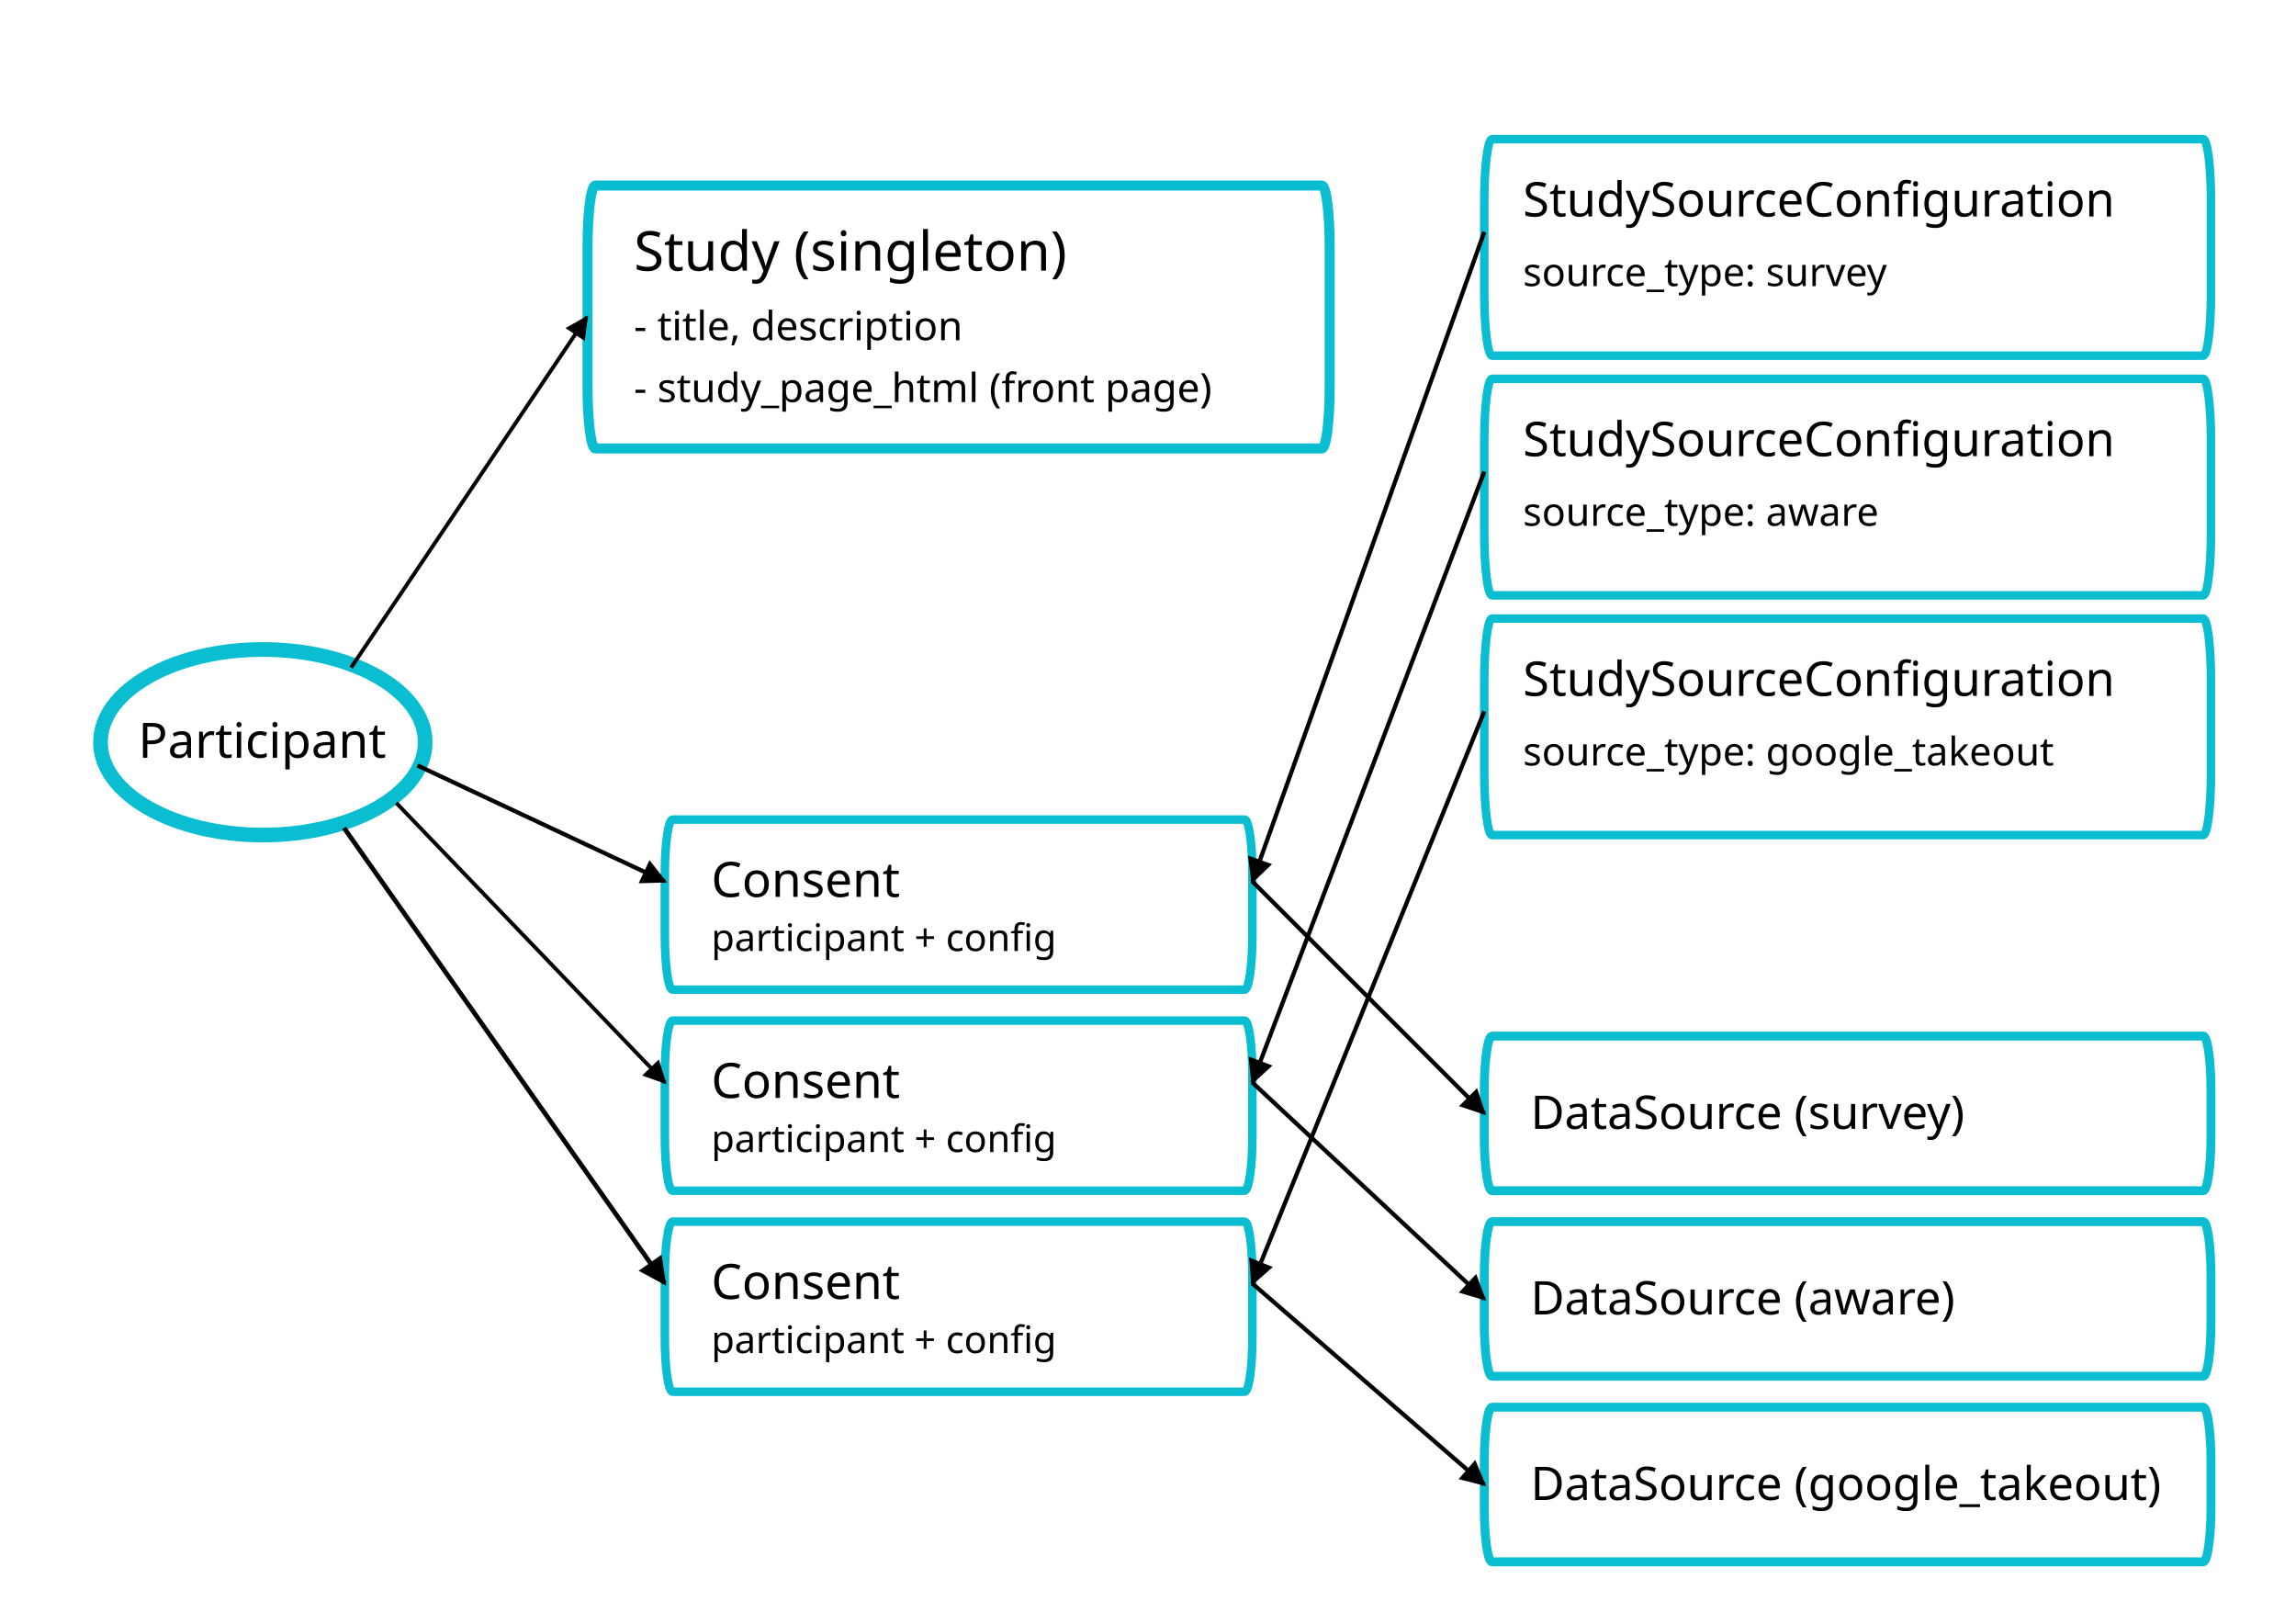
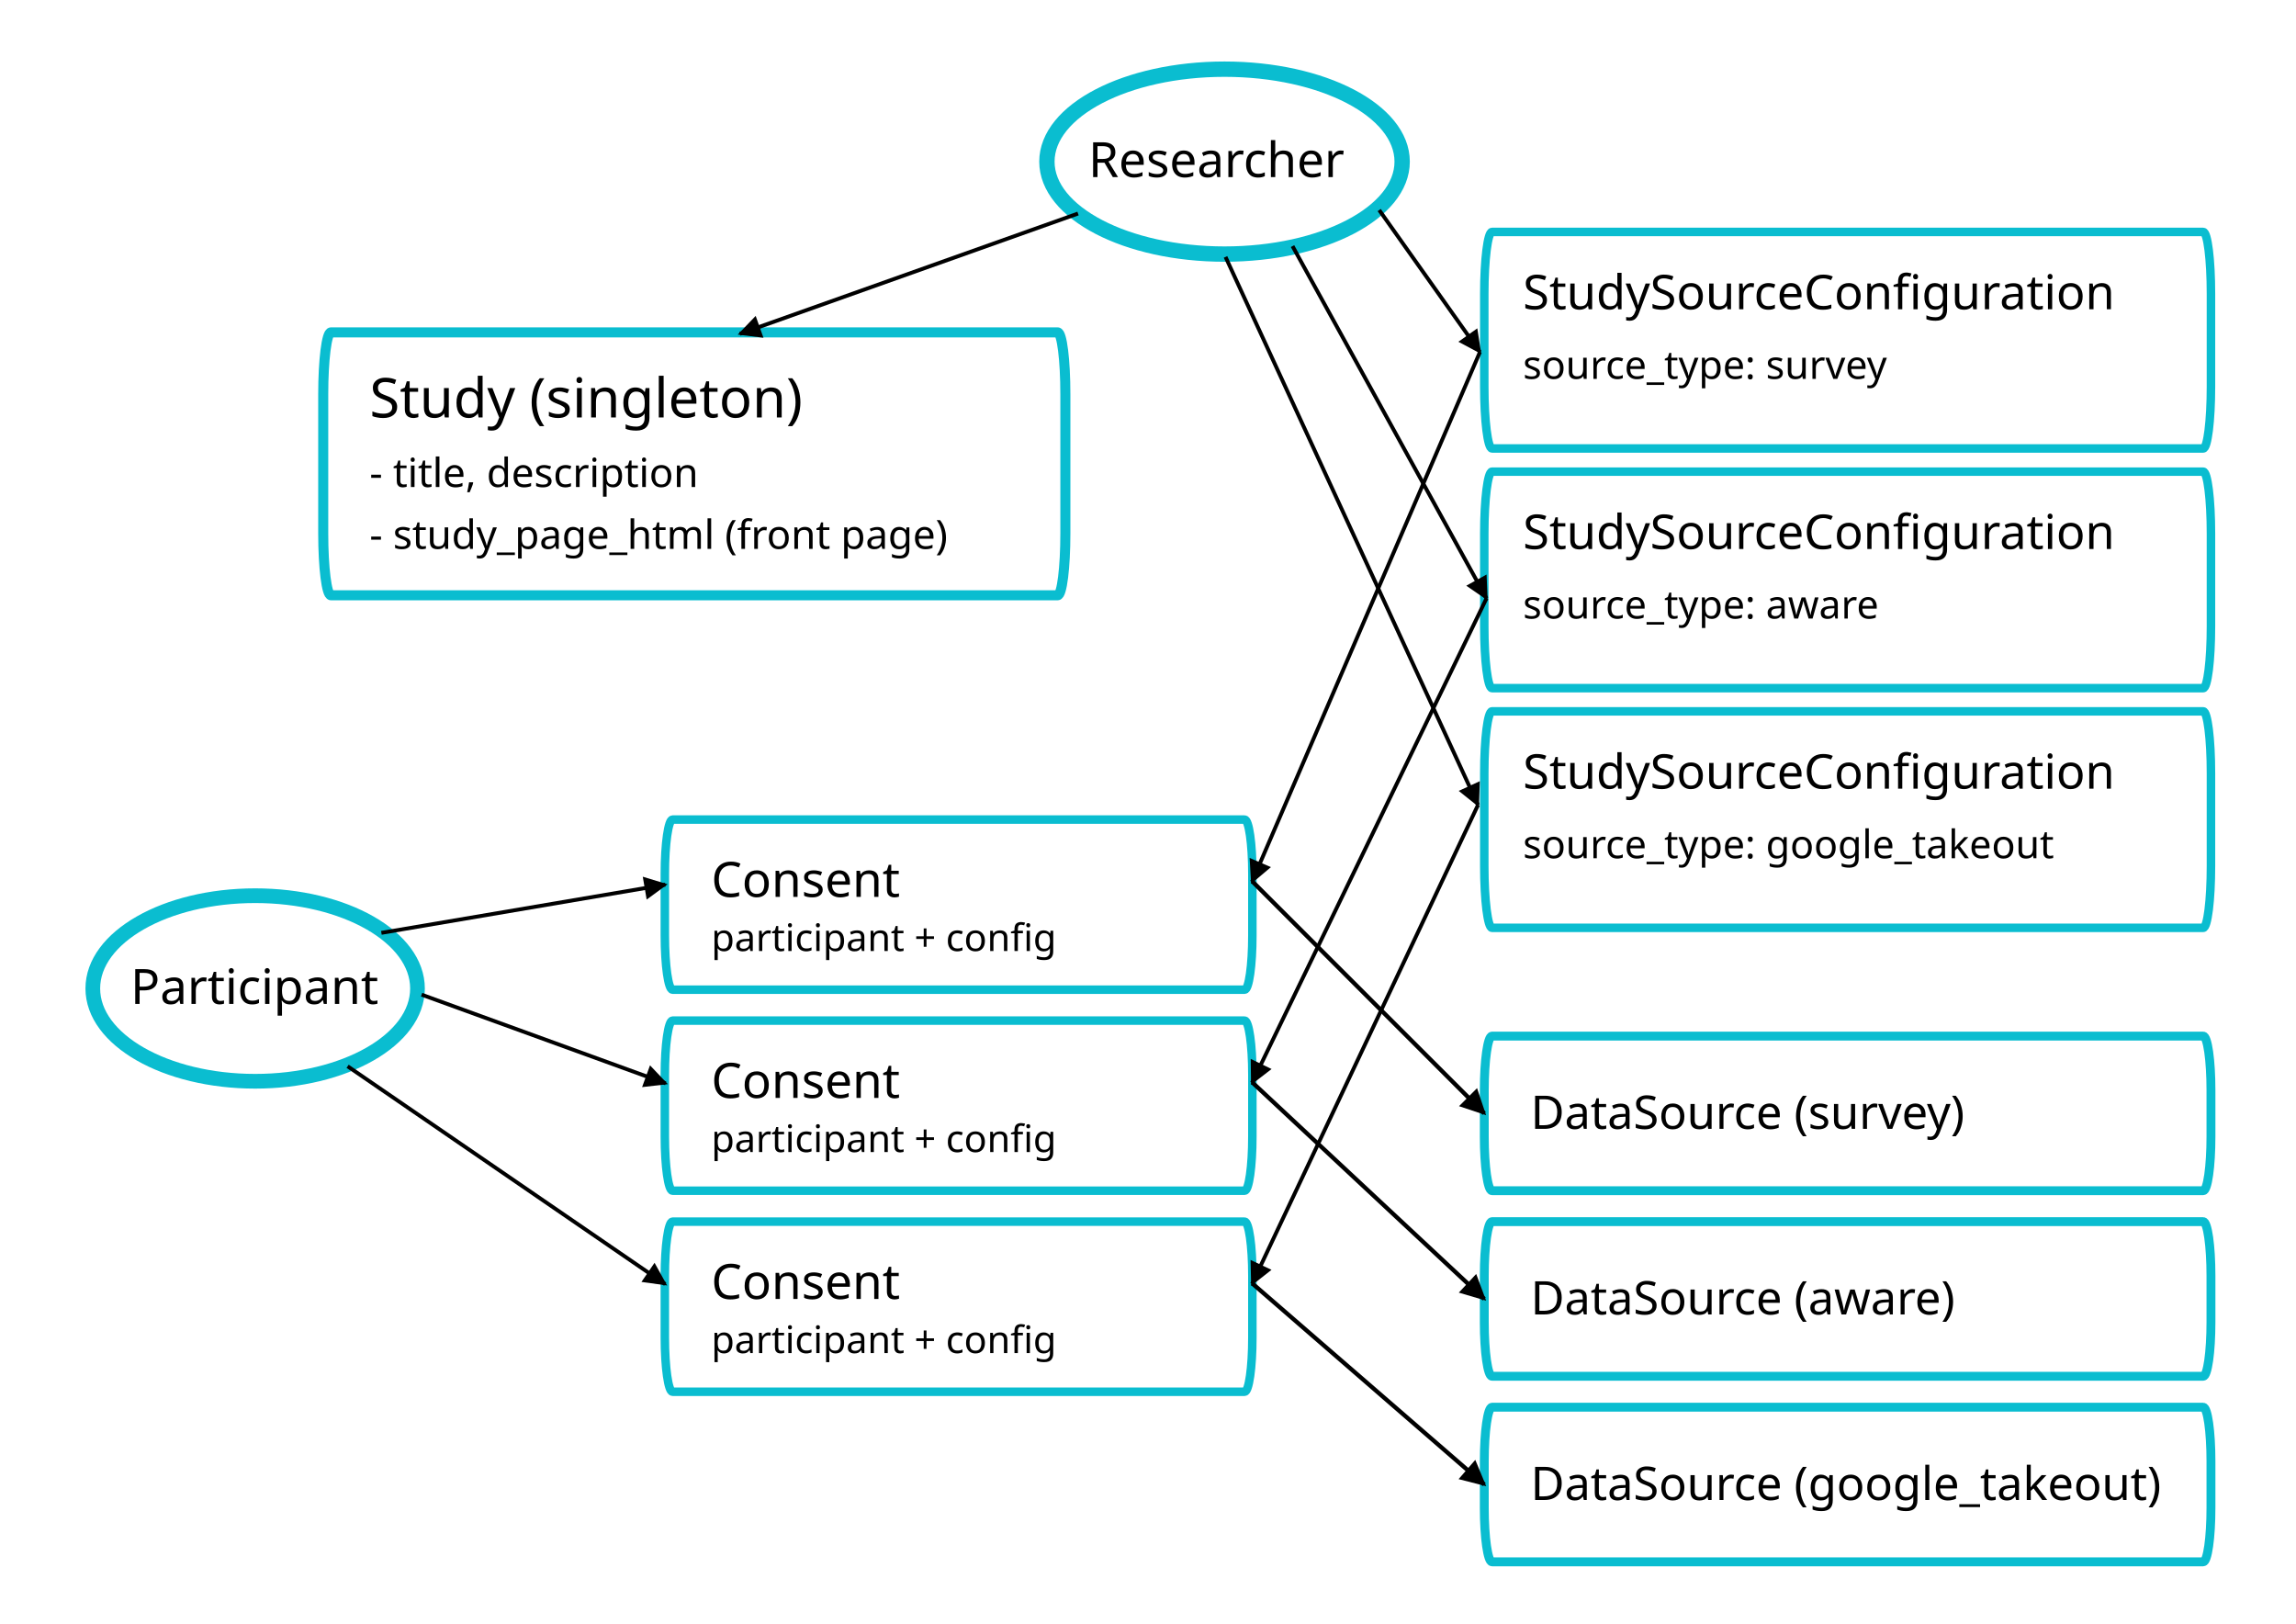
<svg xmlns="http://www.w3.org/2000/svg" width="297mm" height="210mm" viewBox="0 0 297 210" version="1.1" id="svg31240">
  <defs id="defs31148">
+     <marker style="overflow:visible;" id="marker3121" refX="0.0" refY="0.0" orient="auto">
+       <path transform="scale(0.8) rotate(180) translate(12.5,0)" style="fill-rule:evenodd;fill:context-stroke;stroke:context-stroke;stroke-width:1.0pt;" d="M 0.0,0.0 L 5.0,-5.0 L -12.5,0.0 L 5.0,5.0 L 0.0,0.0 z " id="path3119" />
+     </marker>
+     <marker style="overflow:visible;" id="Arrow1Lend" refX="0.0" refY="0.0" orient="auto">
+       <path transform="scale(0.8) rotate(180) translate(12.5,0)" style="fill-rule:evenodd;fill:context-stroke;stroke:context-stroke;stroke-width:1.0pt;" d="M 0.0,0.0 L 5.0,-5.0 L -12.5,0.0 L 5.0,5.0 L 0.0,0.0 z " id="path2852" />
+     </marker>
    <marker id="arrow-end" viewBox="0 0 10 10" refX="9" refY="5" markerWidth="6" markerHeight="6" orient="auto-start-reverse">
      <path d="M 0 0 L 10 5 L 0 10 z" fill="#000000" id="path31145" />
    </marker>
  </defs>
-   <ellipse cx="34" cy="96" rx="21" ry="12" fill="none" stroke="#0abdd0" stroke-width="1.9" id="ellipse31154" />
-   <text x="17.883" y="98" font-family="sans-serif" font-size="6.3px" fill="#000000" id="text31156">Participant</text>
-   <rect x="76" y="24" width="96" height="34" rx="1" ry="8" fill="none" stroke="#0abdd0" stroke-width="1.3" id="rect31158" />
-   <text x="82" y="35" font-family="sans-serif" font-size="7.1" fill="#000000" id="text31160">Study (singleton)</text>
-   <text x="82" y="44" font-family="sans-serif" font-size="5.2" fill="#000000" id="text31162">- title, description</text>
-   <text x="82" y="52" font-family="sans-serif" font-size="5.2" fill="#000000" id="text31164">- study_page_html (front page)</text>
-   <rect x="192" y="18" width="94" height="28" rx="1" ry="8" fill="none" stroke="#0abdd0" stroke-width="1.1" id="rect31166" />
-   <text x="197" y="28" font-family="sans-serif" font-size="6.2" fill="#000000" id="text31168">StudySourceConfiguration</text>
-   <text x="197" y="37" font-family="sans-serif" font-size="5.1" fill="#000000" id="text31170">source_type: survey</text>
-   <rect x="192" y="49" width="94" height="28" rx="1" ry="8" fill="none" stroke="#0abdd0" stroke-width="1.1" id="rect31172" />
-   <text x="197" y="59" font-family="sans-serif" font-size="6.2" fill="#000000" id="text31174">StudySourceConfiguration</text>
-   <text x="197" y="68" font-family="sans-serif" font-size="5.1" fill="#000000" id="text31176">source_type: aware</text>
-   <rect x="192" y="80" width="94" height="28" rx="1" ry="8" fill="none" stroke="#0abdd0" stroke-width="1.1" id="rect31178" />
-   <text x="197" y="90" font-family="sans-serif" font-size="6.2" fill="#000000" id="text31180">StudySourceConfiguration</text>
-   <text x="197" y="99" font-family="sans-serif" font-size="5.1" fill="#000000" id="text31182">source_type: google_takeout</text>
+   <ellipse cx="33.005" cy="127.844" rx="21" ry="12" fill="none" stroke="#0abdd0" stroke-width="1.9" id="ellipse31154" />
+   <text x="16.888" y="129.844" font-family="sans-serif" font-size="6.3px" fill="#000000" id="text31156">Participant</text>
+   <ellipse cx="158.4" cy="20.904" rx="22.977" ry="11.958" fill="none" stroke="#0abdd0" stroke-width="1.984" id="ellipse31154-3" />
+   <text x="140.794" y="22.904" font-family="sans-serif" font-size="6.3px" fill="#000000" id="text31156-6">
+     <tspan id="tspan1092" x="140.794" y="22.904">Researcher</tspan>
+   </text>
+   <rect x="41.811" y="42.989" width="96" height="34" rx="1" ry="8" fill="none" stroke="#0abdd0" stroke-width="1.3" id="rect31158" />
+   <text x="47.811" y="53.989" font-family="sans-serif" font-size="7.1px" fill="#000000" id="text31160">Study (singleton)</text>
+   <text x="47.811" y="62.989" font-family="sans-serif" font-size="5.2px" fill="#000000" id="text31162">- title, description</text>
+   <text x="47.811" y="70.989" font-family="sans-serif" font-size="5.2px" fill="#000000" id="text31164">- study_page_html (front page)</text>
+   <rect x="192" y="30" width="94" height="28" rx="1" ry="8" fill="none" stroke="#0abdd0" stroke-width="1.1" id="rect31166" />
+   <text x="197" y="40" font-family="sans-serif" font-size="6.2px" fill="#000000" id="text31168">StudySourceConfiguration</text>
+   <text x="197" y="49" font-family="sans-serif" font-size="5.1px" fill="#000000" id="text31170">source_type: survey</text>
+   <rect x="192" y="61" width="94" height="28" rx="1" ry="8" fill="none" stroke="#0abdd0" stroke-width="1.1" id="rect31172" />
+   <text x="197" y="71" font-family="sans-serif" font-size="6.2px" fill="#000000" id="text31174">StudySourceConfiguration</text>
+   <text x="197" y="80" font-family="sans-serif" font-size="5.1px" fill="#000000" id="text31176">source_type: aware</text>
+   <rect x="192" y="92" width="94" height="28" rx="1" ry="8" fill="none" stroke="#0abdd0" stroke-width="1.1" id="rect31178" />
+   <text x="197" y="102" font-family="sans-serif" font-size="6.2px" fill="#000000" id="text31180">StudySourceConfiguration</text>
+   <text x="197" y="111" font-family="sans-serif" font-size="5.1px" fill="#000000" id="text31182">source_type: google_takeout</text>
  <rect x="86" y="106" width="76" height="22" rx="1" ry="7" fill="none" stroke="#0abdd0" stroke-width="1.1" id="rect31184" />
  <text x="92" y="116" font-family="sans-serif" font-size="6.3" fill="#000000" id="text31186">Consent</text>
  <text x="92" y="123" font-family="sans-serif" font-size="4.9" fill="#000000" id="text31188">participant + config</text>
  <rect x="86" y="132" width="76" height="22" rx="1" ry="7" fill="none" stroke="#0abdd0" stroke-width="1.1" id="rect31190" />
  <text x="92" y="142" font-family="sans-serif" font-size="6.3" fill="#000000" id="text31192">Consent</text>
  <text x="92" y="149" font-family="sans-serif" font-size="4.9" fill="#000000" id="text31194">participant + config</text>
  <rect x="86" y="158" width="76" height="22" rx="1" ry="7" fill="none" stroke="#0abdd0" stroke-width="1.1" id="rect31196" />
  <text x="92" y="168" font-family="sans-serif" font-size="6.3" fill="#000000" id="text31198">Consent</text>
  <text x="92" y="175" font-family="sans-serif" font-size="4.9" fill="#000000" id="text31200">participant + config</text>
  <rect x="192" y="134" width="94" height="20" rx="1" ry="7" fill="none" stroke="#0abdd0" stroke-width="1.15" id="rect31202" />
  <text x="198" y="146" font-family="sans-serif" font-size="6.0" fill="#000000" id="text31204">DataSource (survey)</text>
  <rect x="192" y="158" width="94" height="20" rx="1" ry="7" fill="none" stroke="#0abdd0" stroke-width="1.15" id="rect31206" />
  <text x="198" y="170" font-family="sans-serif" font-size="6.0" fill="#000000" id="text31208">DataSource (aware)</text>
  <rect x="192" y="182" width="94" height="20" rx="1" ry="7" fill="none" stroke="#0abdd0" stroke-width="1.15" id="rect31210" />
  <text x="198" y="194" font-family="sans-serif" font-size="6.0" fill="#000000" id="text31212">DataSource (google_takeout)</text>
-   <path d="M 45.423,86.331 75.903,41.03" fill="none" stroke="#000000" stroke-width="0.624" marker-end="url(#arrow-end)" id="path31214" style="stroke-width:0.5;stroke-miterlimit:4;stroke-dasharray:none" />
-   <path d="M 54 99 L 86 114" fill="none" stroke="#000000" stroke-width="0.55" marker-end="url(#arrow-end)" id="path31222" />
-   <path d="m 51.257,103.842 34.76,36.168" fill="none" stroke="#000000" stroke-width="0.552" marker-end="url(#arrow-end)" id="path31224" style="stroke-width:0.5;stroke-miterlimit:4;stroke-dasharray:none" />
-   <path d="M 44.504,107.079 85.973,165.982" fill="none" stroke="#000000" stroke-width="0.605" marker-end="url(#arrow-end)" id="path31226" />
-   <path d="M 192 30 L 162 114" fill="none" stroke="#000000" stroke-width="0.55" marker-end="url(#arrow-end)" id="path31228" />
-   <path d="M 192 61 L 162 140" fill="none" stroke="#000000" stroke-width="0.55" marker-end="url(#arrow-end)" id="path31230" />
-   <path d="M 192 92 L 162 166" fill="none" stroke="#000000" stroke-width="0.55" marker-end="url(#arrow-end)" id="path31232" />
+   <path d="m 49.333,120.649 36.727,-6.234" fill="none" stroke="#000000" stroke-width="0.38" marker-end="url(#arrow-end)" id="path31222" style="stroke-width:0.5;stroke-miterlimit:4;stroke-dasharray:none" />
+   <path d="m 54.537,128.643 31.571,11.471" fill="none" stroke="#000000" stroke-width="0.552" marker-end="url(#arrow-end)" id="path31224" style="stroke-width:0.5;stroke-miterlimit:4;stroke-dasharray:none" />
+   <path d="m 44.966,137.906 41.083,28.18" fill="none" stroke="#000000" stroke-width="0.417" marker-end="url(#arrow-end)" id="path31226" style="stroke-width:0.5;stroke-miterlimit:4;stroke-dasharray:none" />
+   <path d="M 191.436,45.535 161.958,114.035" fill="none" stroke="#000000" stroke-width="0.48" marker-end="url(#arrow-end)" id="path31228" style="stroke-width:0.5;stroke-miterlimit:4;stroke-dasharray:none" />
+   <path d="M 192.286,77.392 161.961,140.037" fill="none" stroke="#000000" stroke-width="0.492" marker-end="url(#arrow-end)" id="path31230" style="stroke-width:0.5;stroke-miterlimit:4;stroke-dasharray:none" />
+   <path d="M 191.187,104.113 161.971,166.033" fill="none" stroke="#000000" stroke-width="0.496" marker-end="url(#arrow-end)" id="path31232" style="stroke-width:0.5;stroke-miterlimit:4;stroke-dasharray:none" />
  <path d="M 162 114 L 192 144" fill="none" stroke="#000000" stroke-width="0.55" marker-end="url(#arrow-end)" id="path31234" />
  <path d="M 162 140 L 192 168" fill="none" stroke="#000000" stroke-width="0.55" marker-end="url(#arrow-end)" id="path31236" />
  <path d="M 162 166 L 192 192" fill="none" stroke="#000000" stroke-width="0.55" marker-end="url(#arrow-end)" id="path31238" />
+   <path style="fill:none;stroke:#000000;stroke-width:0.5;stroke-linecap:butt;stroke-linejoin:miter;stroke-miterlimit:4;stroke-dasharray:none;stroke-opacity:1;marker-end:url(#arrow-end)" d="M 139.448,27.617 95.71,43.173" id="path2847" />
+   <path style="fill:none;stroke:#000000;stroke-width:0.5;stroke-linecap:butt;stroke-linejoin:miter;stroke-opacity:1;marker-end:url(#arrow-end);stroke-miterlimit:4;stroke-dasharray:none" d="m 178.407,27.168 13.029,18.367" id="path3117" />
+   <path style="fill:none;stroke:#000000;stroke-width:0.5;stroke-linecap:butt;stroke-linejoin:miter;stroke-opacity:1;stroke-miterlimit:4;stroke-dasharray:none;marker-end:url(#arrow-end)" d="M 167.194,31.83 192.286,77.392" id="path3129" />
+   <path style="fill:none;stroke:#000000;stroke-width:0.5;stroke-linecap:butt;stroke-linejoin:miter;stroke-opacity:1;marker-end:url(#arrow-end);stroke-miterlimit:4;stroke-dasharray:none" d="m 158.528,33.228 32.659,70.885" id="path3131" />
</svg>
